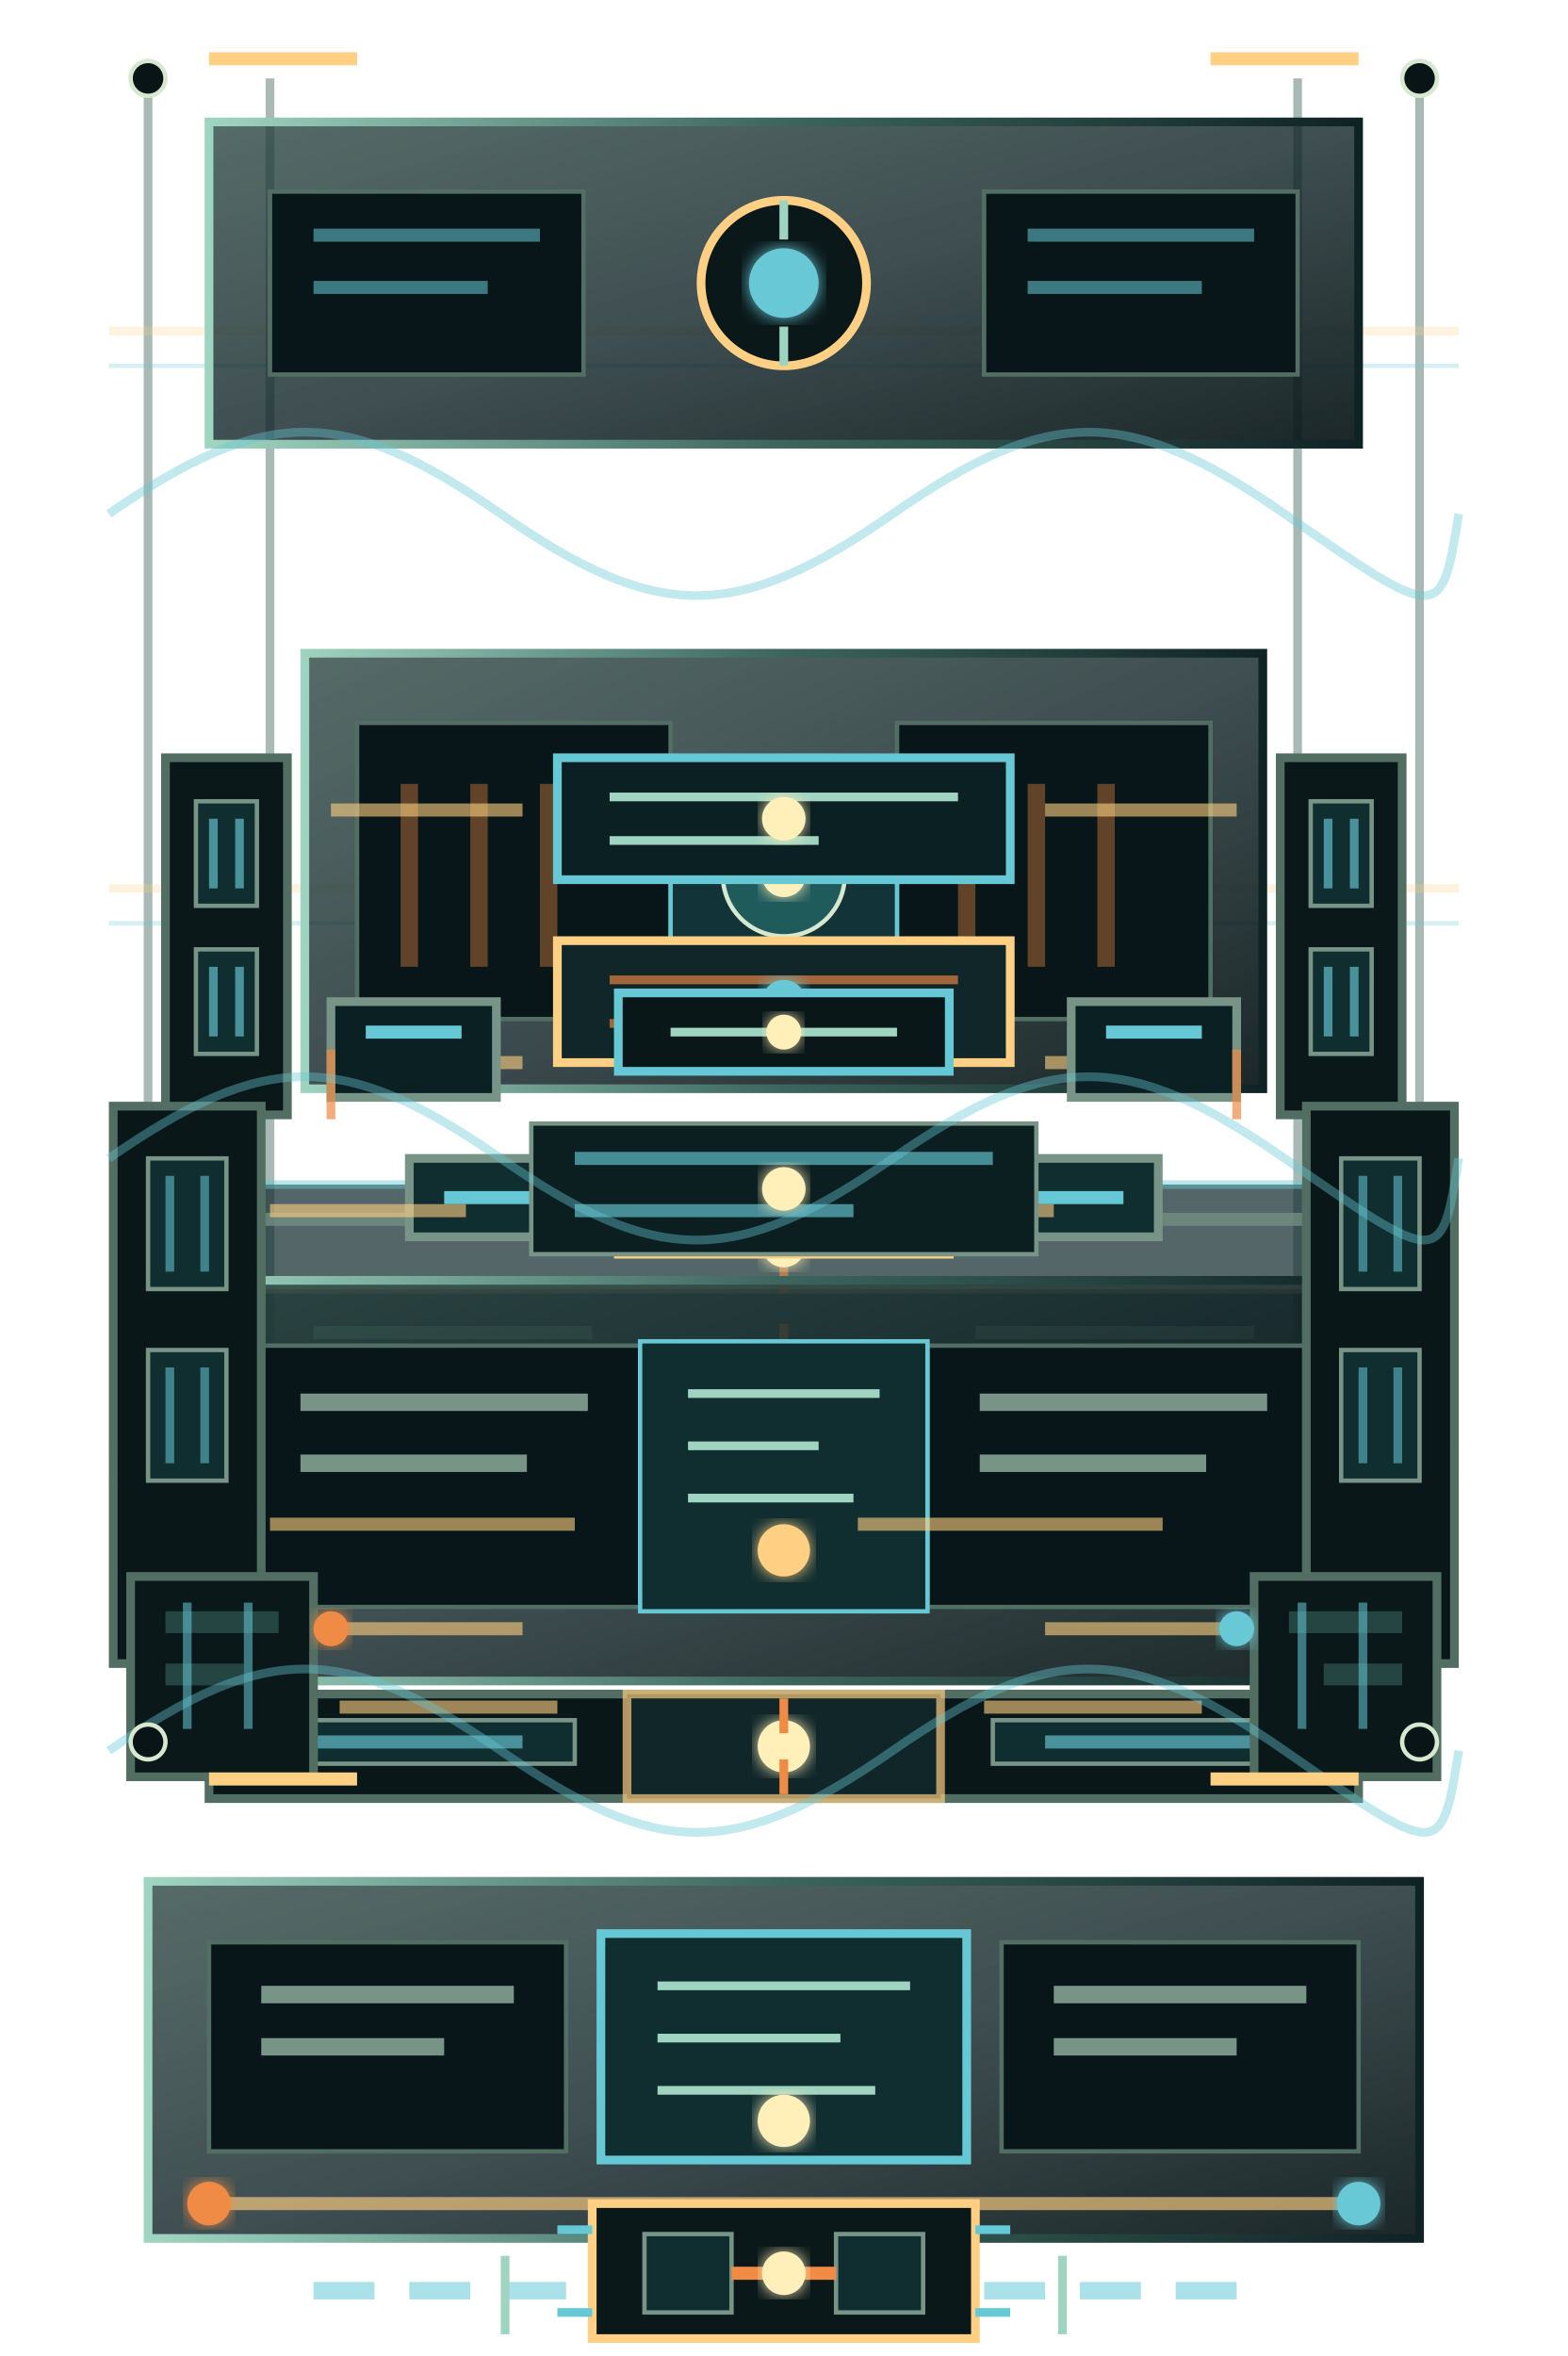
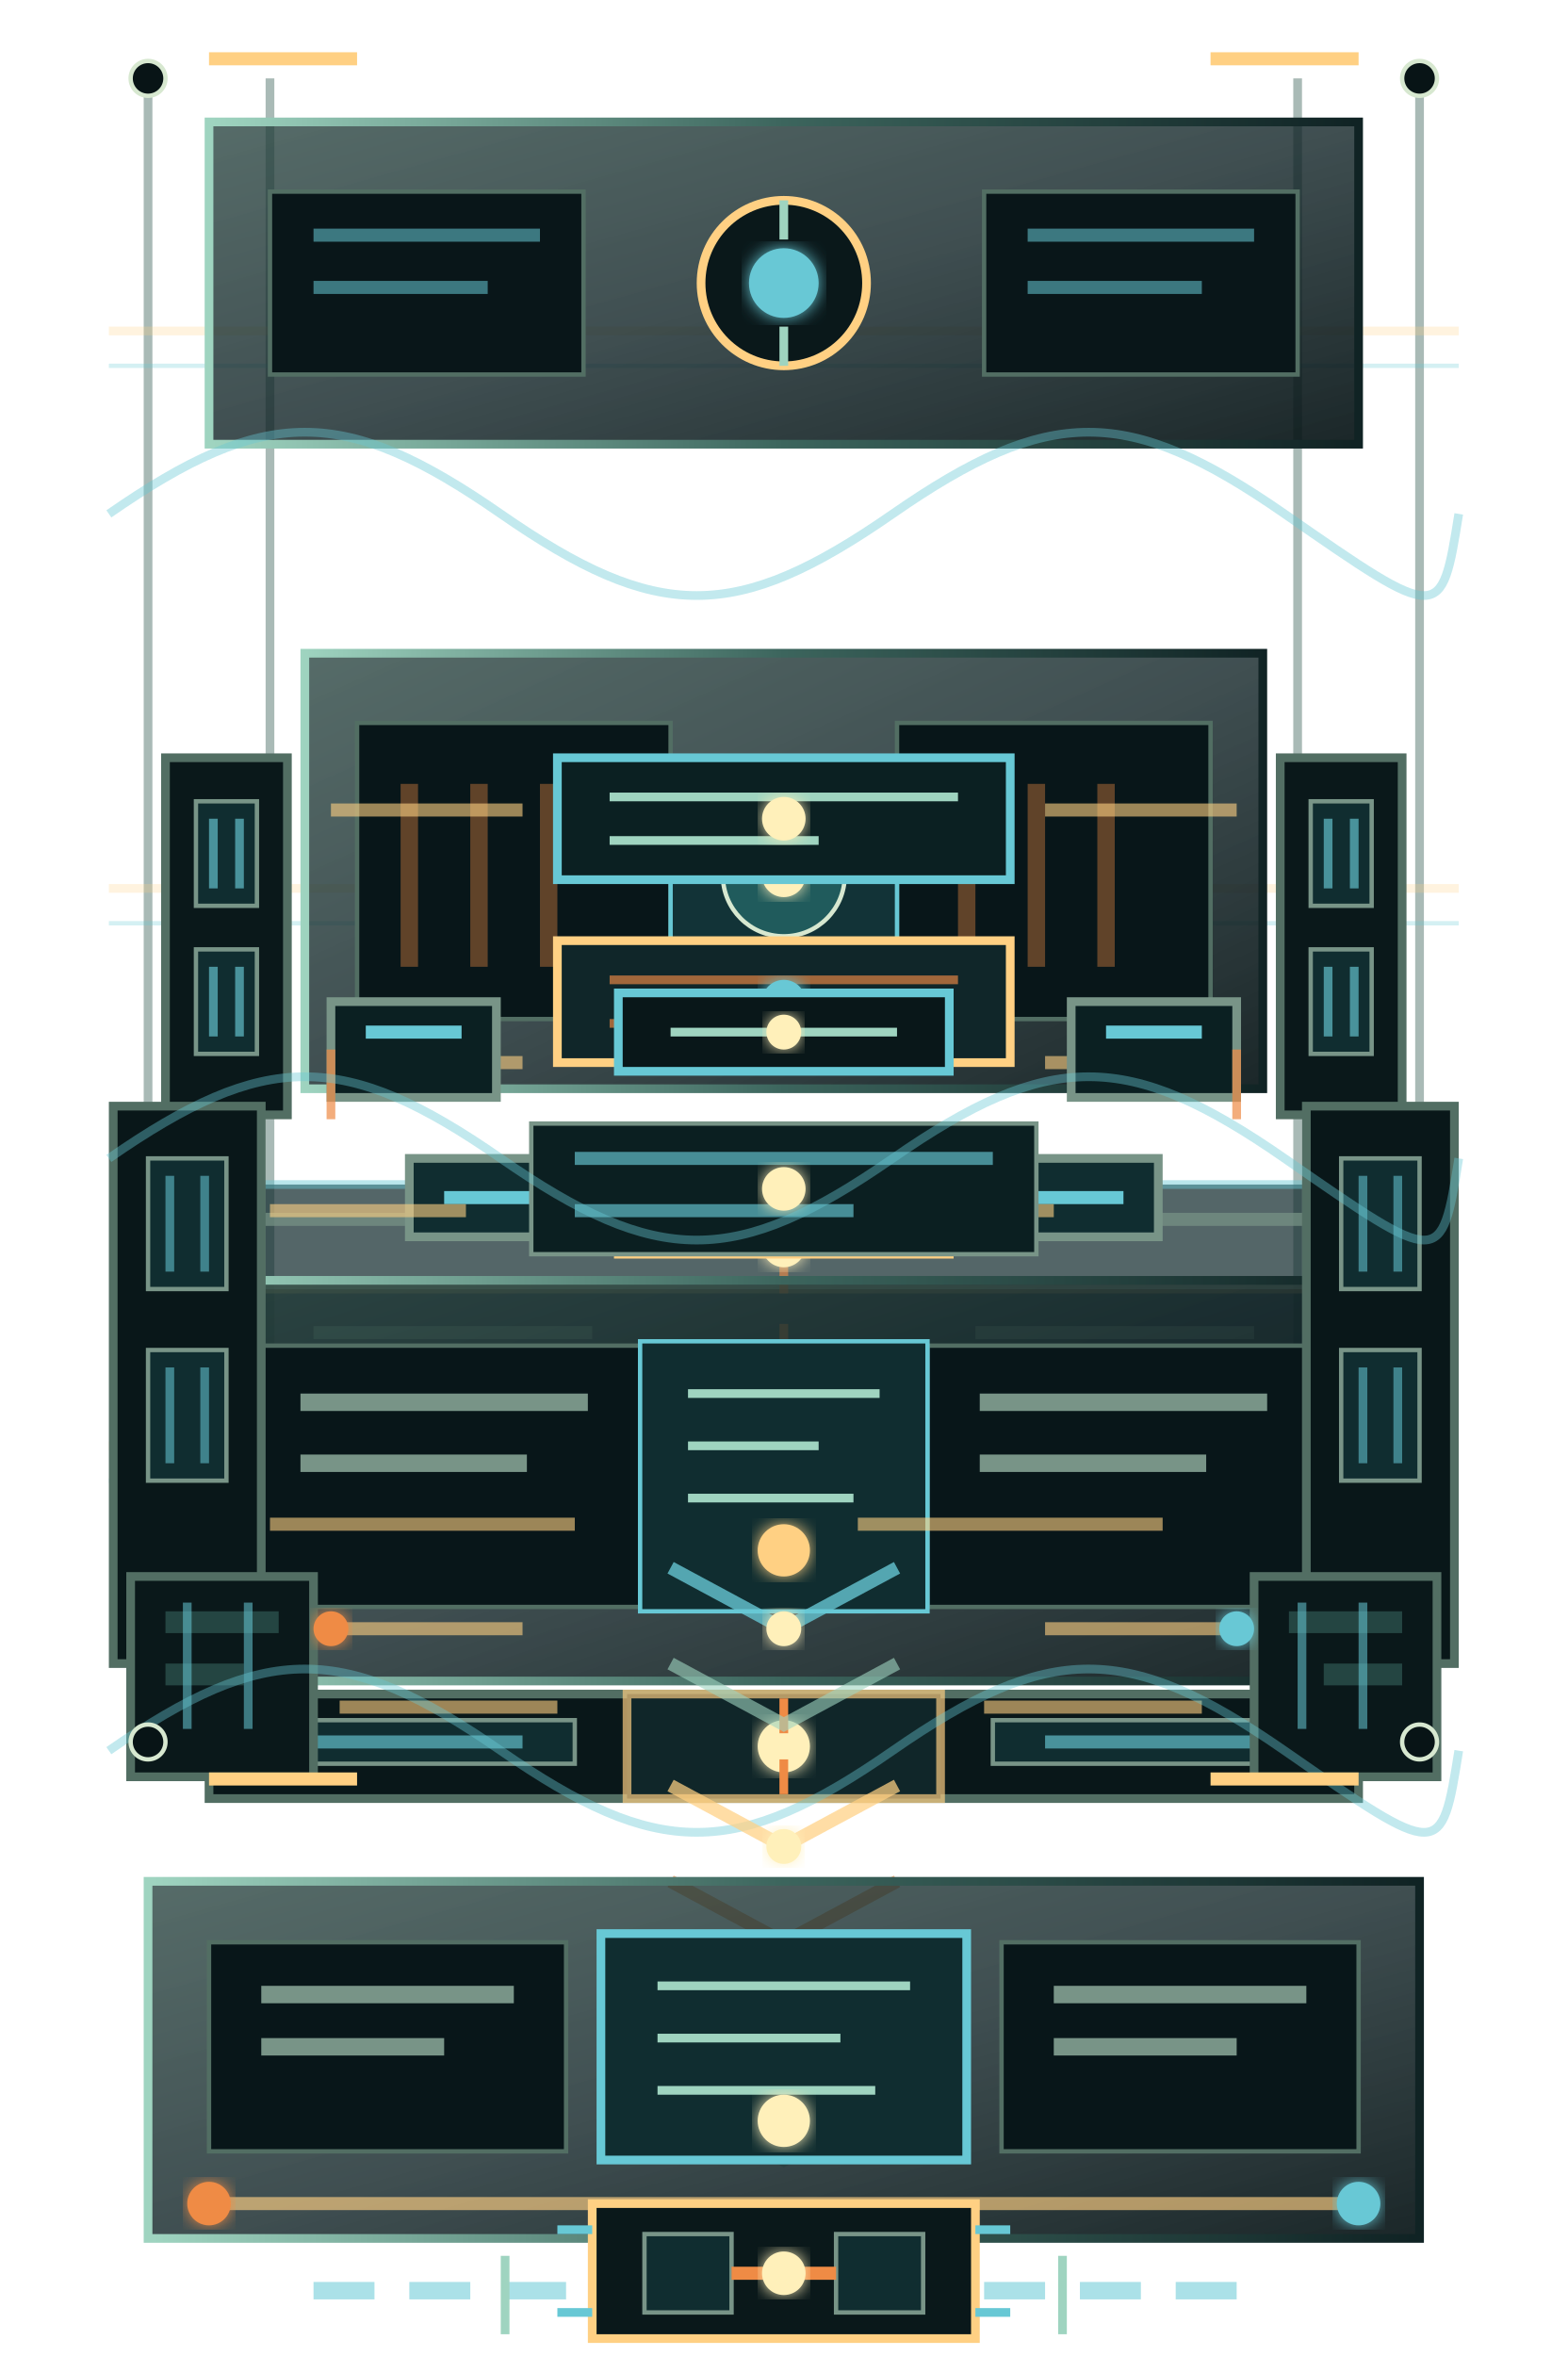
<svg xmlns="http://www.w3.org/2000/svg" viewBox="0 0 360 541" fill="none" role="img" aria-label="Route depth service field">
  <defs>
    <linearGradient id="bay" x1="0" y1="0" x2="1" y2="1">
      <stop stop-color="#26423e" stop-opacity=".78" />
      <stop offset=".5" stop-color="#102326" stop-opacity=".8" />
      <stop offset="1" stop-color="#071416" stop-opacity=".92" />
    </linearGradient>
    <linearGradient id="rail">
      <stop stop-color="#9fd4c0" />
      <stop offset=".5" stop-color="#3c655d" />
      <stop offset="1" stop-color="#102324" />
    </linearGradient>
    <filter id="glow">
      <feGaussianBlur stdDeviation="2" result="b" />
      <feMerge>
        <feMergeNode in="b" />
        <feMergeNode in="SourceGraphic" />
      </feMerge>
    </filter>
  </defs>
  <path d="M34 18v382M326 18v382M62 18v382M298 18v382" stroke="#42675e" stroke-opacity=".45" stroke-width="2" />
  <path d="M25 76h310M25 204h310M25 332h310" stroke="#ffd083" stroke-opacity=".25" stroke-width="2" />
  <path d="M25 84h310M25 212h310M25 340h310" stroke="#67c8d5" stroke-opacity=".28" />
  <path d="M48 28h264v74H48z" fill="url(#bay)" stroke="url(#rail)" stroke-width="2" />
  <path d="M62 44h72v42H62zM226 44h72v42h-72z" fill="#091619" stroke="#526e63" />
  <path d="M72 54h52M72 66h40M236 54h52M236 66h40" stroke="#67c8d5" stroke-opacity=".55" stroke-width="3" />
  <circle cx="180" cy="65" r="19" fill="#0a181a" stroke="#ffd083" stroke-width="2" />
  <circle cx="180" cy="65" r="8" fill="#67c8d5" filter="url(#glow)" />
  <path d="M180 46v9M180 75v9" stroke="#9fd4c0" stroke-width="2" />
  <path d="M70 150h220v100H70z" fill="url(#bay)" stroke="url(#rail)" stroke-width="2" />
  <path d="M82 166h72v68H82zM206 166h72v68h-72z" fill="#081619" stroke="#526e63" />
  <path d="M94 180v42M110 180v42M126 180v42M222 180v42M238 180v42M254 180v42" stroke="#ef8b45" stroke-opacity=".38" stroke-width="4" />
  <path d="M154 177h52v48h-52z" fill="#123337" stroke="#67c8d5" />
  <circle cx="180" cy="201" r="14" fill="#205b5c" stroke="#d7e8d0" />
  <circle cx="180" cy="201" r="5" fill="#fff0ba" filter="url(#glow)" />
  <path d="M28 272h304l-28 24H56z" fill="#122c2f" fill-opacity=".72" stroke="#67c8d5" stroke-opacity=".45" stroke-width="2" />
  <path d="M56 296h248l24 24H32z" fill="#0d2023" fill-opacity=".78" stroke="#ffd083" stroke-opacity=".35" stroke-width="2" />
  <path d="M32 320h296l-24 24H56z" fill="#183336" fill-opacity=".58" stroke="#9fd4c0" stroke-opacity=".32" stroke-width="2" />
  <path d="M48 280h88M224 280h88M72 306h64M224 306h64M48 334h88M224 334h88" stroke="#789487" stroke-opacity=".7" stroke-width="3" />
  <path d="M180 274v70" stroke="#ef8b45" stroke-opacity=".62" stroke-width="2" stroke-dasharray="8 7" />
  <circle cx="180" cy="286" r="5" fill="#fff0ba" filter="url(#glow)" />
  <circle cx="180" cy="324" r="5" fill="#67c8d5" filter="url(#glow)" />
  <path d="M42 294h276v92H42z" fill="url(#bay)" stroke="url(#rail)" stroke-width="2" />
  <path d="M57 309h90v60H57zM213 309h90v60h-90z" fill="#081619" stroke="#526e63" />
  <path d="M69 322h66M69 336h52M225 322h66M225 336h52" stroke="#789487" stroke-width="4" />
  <path d="M147 308h66v62h-66z" fill="#102d30" stroke="#67c8d5" />
  <path d="M158 320h44M158 332h30M158 344h38" stroke="#9fd4c0" stroke-width="2" />
  <circle cx="180" cy="356" r="6" fill="#ffd083" filter="url(#glow)" />
  <path d="M38 174h28v82H38zM294 174h28v82h-28z" fill="#0a181a" stroke="#526e63" stroke-width="2" />
  <path d="M45 184h14v24H45zM45 218h14v24H45zM301 184h14v24h-14zM301 218h14v24h-14z" fill="#102d30" stroke="#789487" />
  <path d="M49 188v16M55 188v16M305 188v16M311 188v16M49 222v16M55 222v16M305 222v16M311 222v16" stroke="#67c8d5" stroke-opacity=".65" stroke-width="2" />
  <path d="M76 186h44M76 244h44M240 186h44M240 244h44" stroke="#ffd083" stroke-opacity=".6" stroke-width="3" />
  <path d="M128 174h104v28H128z" fill="#0b2022" stroke="#67c8d5" stroke-width="2" />
  <path d="M140 183h80M140 193h48" stroke="#9fd4c0" stroke-width="2" />
  <circle cx="180" cy="188" r="5" fill="#fff0ba" filter="url(#glow)" />
  <path d="M128 216h104v28H128z" fill="#102629" stroke="#ffd083" stroke-width="2" />
  <path d="M140 225h80M140 235h56" stroke="#ef8b45" stroke-opacity=".65" stroke-width="2" />
  <circle cx="180" cy="230" r="5" fill="#67c8d5" filter="url(#glow)" />
  <g stroke="#789487" stroke-width="2">
    <path d="M76 230h38v22H76z" fill="#0b2022" />
    <path d="M246 230h38v22h-38z" fill="#0b2022" />
    <path d="M94 266h42v18H94z" fill="#102d30" />
    <path d="M224 266h42v18h-42z" fill="#102d30" />
    <path d="M142 228h76v18h-76z" fill="#091719" stroke="#67c8d5" />
    <path d="M142 270h76v18h-76z" fill="#102629" stroke="#ffd083" />
  </g>
  <path d="M84 237h22M254 237h22M102 275h26M232 275h26" stroke="#67c8d5" stroke-width="3" />
  <path d="M154 237h52M154 279h52" stroke="#9fd4c0" stroke-width="2" />
  <circle cx="180" cy="237" r="4" fill="#fff0ba" filter="url(#glow)" />
  <circle cx="180" cy="279" r="4" fill="#ef8b45" filter="url(#glow)" />
  <path d="M76 241v16M284 241v16M136 275v-10M224 275v-10" stroke="#ef8b45" stroke-opacity=".7" stroke-width="2" />
  <path d="M26 254h34v128H26zM300 254h34v128h-34z" fill="#091719" stroke="#526e63" stroke-width="2" />
  <path d="M34 266h18v30H34zM34 310h18v30H34zM308 266h18v30h-18zM308 310h18v30h-18z" fill="#102d30" stroke="#789487" />
  <path d="M39 270v22M47 270v22M313 270v22M321 270v22M39 314v22M47 314v22M313 314v22M321 314v22" stroke="#67c8d5" stroke-opacity=".55" stroke-width="2" />
  <path d="M62 278h45M62 350h70M197 278h45M197 350h70" stroke="#ffd083" stroke-opacity=".6" stroke-width="3" />
  <path d="M122 258h116v30H122z" fill="#0b1f21" stroke="#789487" />
  <path d="M132 266h96M132 278h64" stroke="#67c8d5" stroke-opacity=".65" stroke-width="3" />
  <circle cx="180" cy="273" r="5" fill="#fff0ba" filter="url(#glow)" />
  <path d="M48 389h264v24H48z" fill="#091719" stroke="#526e63" stroke-width="2" />
  <path d="M60 395h72v10H60zM228 395h72v10h-72z" fill="#102d30" stroke="#789487" />
  <path d="M72 400h48M240 400h48" stroke="#67c8d5" stroke-opacity=".65" stroke-width="3" />
  <path d="M144 389h72v24h-72z" fill="#102629" stroke="#ffd083" stroke-opacity=".68" stroke-width="2" />
  <circle cx="180" cy="401" r="6" fill="#fff0ba" filter="url(#glow)" />
  <path d="M180 390v8M180 404v8" stroke="#ef8b45" stroke-width="2" />
  <circle cx="54" cy="401" r="4" fill="#ef8b45" />
  <circle cx="306" cy="401" r="4" fill="#67c8d5" />
  <path d="M30 362h42v46H30zM288 362h42v46h-42z" fill="#0a181a" stroke="#526e63" stroke-width="2" />
  <path d="M38 370h26v5H38zM38 382h18v5H38zM296 370h26v5h-26zM304 382h18v5h-18z" fill="#244542" />
  <path d="M43 368v29M57 368v29M299 368v29M313 368v29" stroke="#67c8d5" stroke-opacity=".55" stroke-width="2" />
  <path d="M78 374h42M240 374h42M78 392h50M226 392h50" stroke="#ffd083" stroke-opacity=".6" stroke-width="3" />
  <circle cx="76" cy="374" r="4" fill="#ef8b45" filter="url(#glow)" />
  <circle cx="284" cy="374" r="4" fill="#67c8d5" filter="url(#glow)" />
  <path d="M25 118c36-25 54-25 90 0s54 25 90 0 54-25 90 0 36 25 40 0M25 266c36-25 54-25 90 0s54 25 90 0 54-25 90 0 36 25 40 0M25 402c36-25 54-25 90 0s54 25 90 0 54-25 90 0 36 25 40 0" stroke="#67c8d5" stroke-opacity=".4" stroke-width="2" />
  <g fill="#081416" stroke="#d7e8d0">
    <circle cx="34" cy="18" r="4" />
    <circle cx="326" cy="18" r="4" />
    <circle cx="34" cy="400" r="4" />
    <circle cx="326" cy="400" r="4" />
  </g>
  <g fill="#ffd083">
    <rect x="48" y="12" width="34" height="3" />
    <rect x="278" y="12" width="34" height="3" />
    <rect x="48" y="407" width="34" height="3" />
    <rect x="278" y="407" width="34" height="3" />
  </g>
+   <g fill="none" stroke-width="3">
+     <path d="M154 360l26 14 26-14" stroke="#67c8d5" stroke-opacity=".78" />
+     <path d="M154 382l26 14 26-14" stroke="#9fd4c0" stroke-opacity=".6" />
+     <path d="M154 410l26 14 26-14" stroke="#ffd083" stroke-opacity=".72" />
+     <path d="M154 432l26 14 26-14" stroke="#ef8b45" stroke-opacity=".62" />
+     <path d="M154 460l26 14 26-14" stroke="#67c8d5" stroke-opacity=".68" />
+     <path d="M154 482l26 14 26-14" stroke="#9fd4c0" stroke-opacity=".54" />
+   </g>
+   <circle cx="180" cy="374" r="4" fill="#fff0ba" filter="url(#glow)" />
+   <circle cx="180" cy="424" r="4" fill="#fff0ba" filter="url(#glow)" />
+   <circle cx="180" cy="474" r="4" fill="#fff0ba" filter="url(#glow)" />
  <path d="M34 432h292v82H34z" fill="url(#bay)" stroke="url(#rail)" stroke-width="2" />
  <path d="M48 446h82v48H48zM230 446h82v48h-82z" fill="#081619" stroke="#526e63" />
  <path d="M60 458h58M60 470h42M242 458h58M242 470h42" stroke="#789487" stroke-width="4" />
  <path d="M138 444h84v52h-84z" fill="#102d30" stroke="#67c8d5" stroke-width="2" />
  <path d="M151 456h58M151 468h42M151 480h50" stroke="#9fd4c0" stroke-width="2" />
  <circle cx="180" cy="487" r="6" fill="#fff0ba" filter="url(#glow)" />
  <path d="M48 506h264" stroke="#ffd083" stroke-opacity=".65" stroke-width="3" />
  <circle cx="48" cy="506" r="5" fill="#ef8b45" filter="url(#glow)" />
  <circle cx="312" cy="506" r="5" fill="#67c8d5" filter="url(#glow)" />
  <path d="M72 526h216" stroke="#67c8d5" stroke-opacity=".55" stroke-width="4" stroke-dasharray="14 8" />
  <path d="M116 518v18M180 518v18M244 518v18" stroke="#9fd4c0" stroke-width="2" />
  <path d="M136 506h88v31h-88z" fill="#0a181a" stroke="#ffd083" stroke-width="2" />
  <path d="M148 513h20v18h-20zM192 513h20v18h-20z" fill="#102d30" stroke="#789487" />
  <path d="M168 522h24" stroke="#ef8b45" stroke-width="3" />
  <circle cx="180" cy="522" r="5" fill="#fff0ba" filter="url(#glow)" />
  <path d="M128 512h8M224 512h8M128 531h8M224 531h8" stroke="#67c8d5" stroke-width="2" />
</svg>
